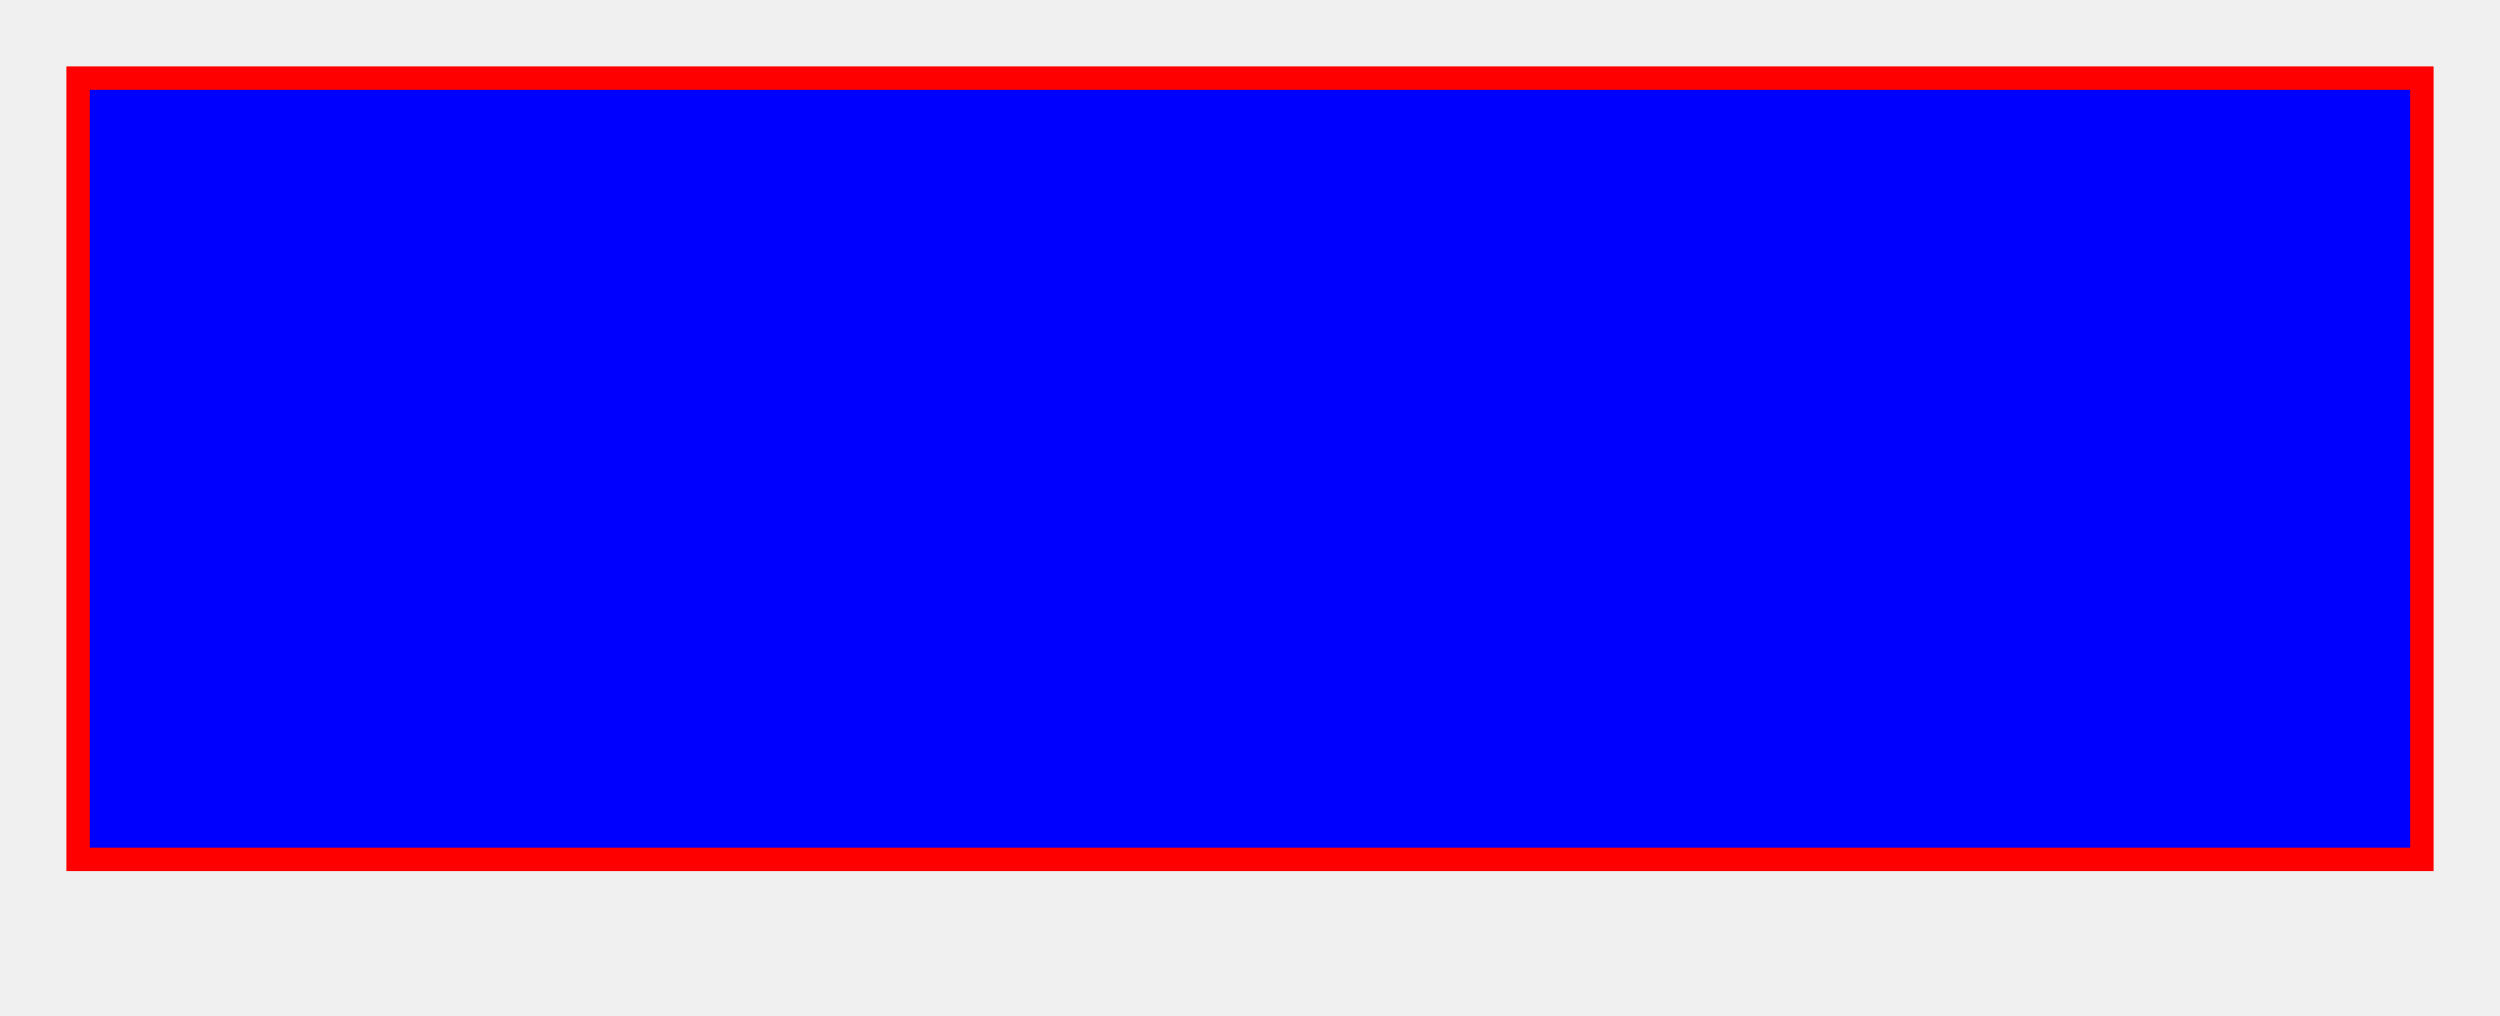
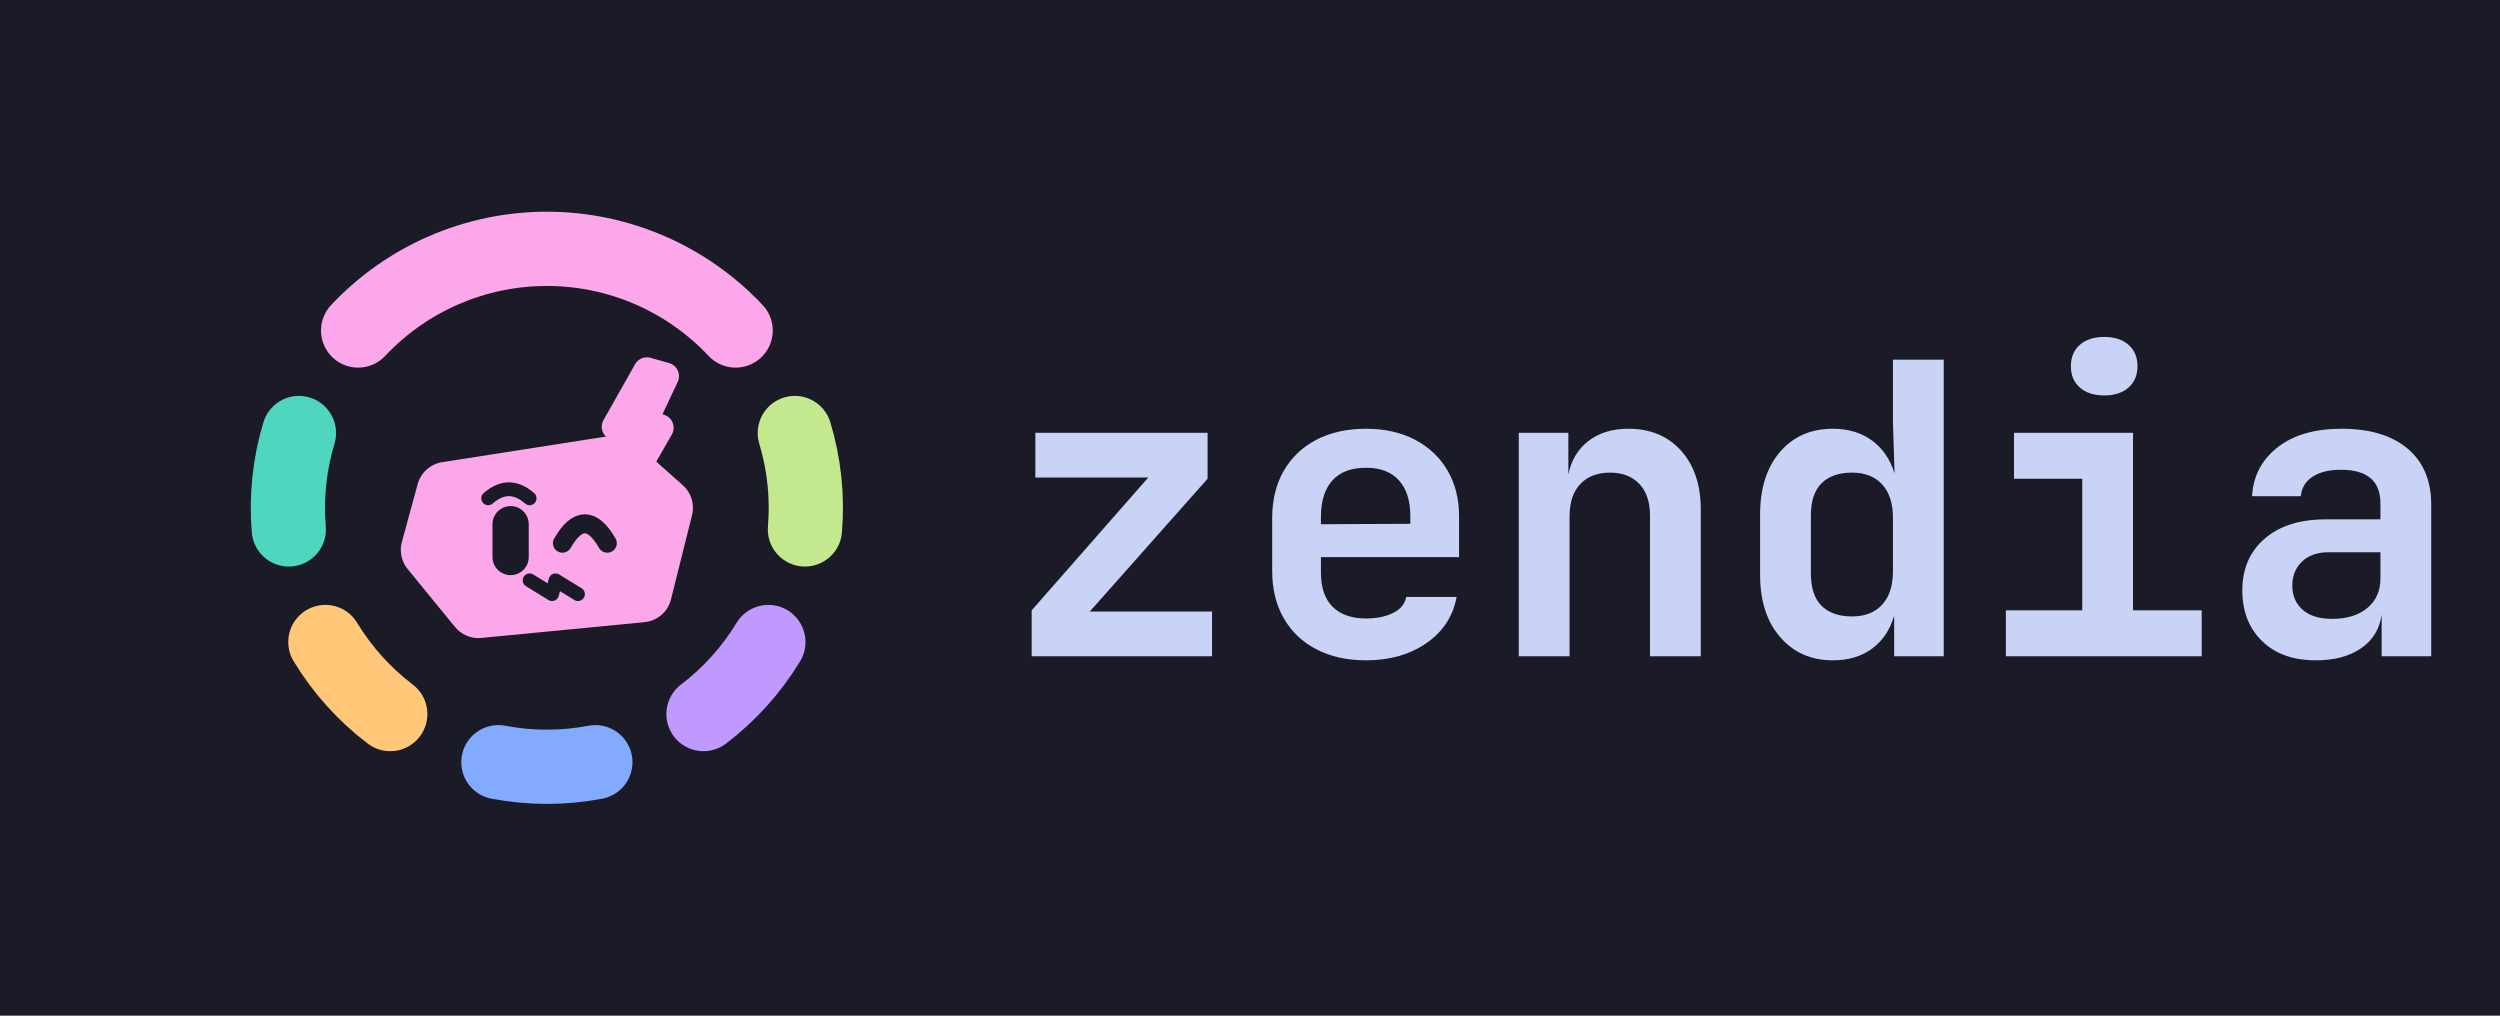
- <svg xmlns="http://www.w3.org/2000/svg" width="320" height="130">
-   <rect width="300" height="100" x="10" y="10" style="fill:rgb(0,0,255);stroke-width:3;stroke:red" />Sorry, your browser does not support inline SVG.</svg>
+ <svg xmlns="http://www.w3.org/2000/svg" width="320" height="130" viewBox="0 0 320 130">
+   <rect width="320" height="130" fill="#1a1b26" />
+   <svg x="30" y="25" width="80" height="80" viewBox="150 150 724 724">
+     <path d="M293.35 306.59A300 300 0 0 1 730.65 306.59" fill="none" stroke="#fca7ea" stroke-width="86" stroke-linecap="round" />
+     <path d="M799.21 425.35A300 300 0 0 1 810.95 537.04" fill="none" stroke="#c3e88d" stroke-width="86" stroke-linecap="round" />
+     <path d="M768.58 667.46A300 300 0 0 1 693.43 750.92" fill="none" stroke="#c099ff" stroke-width="86" stroke-linecap="round" />
+     <path d="M568.15 806.7A300 300 0 0 1 455.85 806.7" fill="none" stroke="#82aaff" stroke-width="86" stroke-linecap="round" />
+     <path d="M330.57 750.92A300 300 0 0 1 255.42 667.46" fill="none" stroke="#ffc777" stroke-width="86" stroke-linecap="round" />
+     <path d="M213.05 537.04A300 300 0 0 1 224.79 425.35" fill="none" stroke="#4fd6be" stroke-width="86" stroke-linecap="round" />
+     <mask id="zendia-face" maskUnits="userSpaceOnUse" x="0" y="0" width="1024" height="1024">
+       <rect width="1024" height="1024" fill="#fff" />
+       <path d="M470.0 531.0V569.0" fill="none" stroke="#000" stroke-width="42" stroke-linecap="round" stroke-linejoin="round" />
+       <path d="M444.0 501.0Q468.0 480.0 492.0 501.0" fill="none" stroke="#000" stroke-width="16" stroke-linecap="round" stroke-linejoin="round" />
+       <path d="M530.0 553.0Q556.0 508.0 582.0 553.0" fill="none" stroke="#000" stroke-width="22" stroke-linecap="round" stroke-linejoin="round" />
+       <path d="M492 596L518 612L522 596L548 612" fill="none" stroke="#000" stroke-width="16" stroke-linecap="round" stroke-linejoin="round" />
+     </mask>
+     <g mask="url(#zendia-face)" fill="#fca7ea" stroke="#fca7ea" stroke-linejoin="round">
+       <polygon points="396.1,493.7 591.3,463.2 646.2,512.0 621.8,609.6 432.7,627.9 377.8,560.8" stroke-width="70" />
+       <polygon points="585.2,475.4 612.6,414.4 591.3,418.1 627.9,353.4 649.3,359.5 618.8,424.2 643.1,419.3 605.9,483.9" stroke-width="31.5" />
+     </g>
+   </svg>
+   <path fill="#c8d3f5" transform="translate(128 84)" d="M4.056 0.0V-5.876L18.98 -22.88H4.524V-28.6H26.572V-22.724L11.492 -5.72H27.144V0.0ZM46.852 0.52Q43.212 0.52 40.508 -0.884Q37.804 -2.288 36.322 -4.862Q34.84 -7.436 34.84 -10.92V-17.68Q34.84 -21.164 36.322 -23.738Q37.804 -26.312 40.508 -27.716Q43.212 -29.12 46.852 -29.12Q50.44 -29.12 53.118 -27.716Q55.796 -26.312 57.278 -23.79Q58.76 -21.268 58.76 -17.888V-12.688H41.08V-10.712Q41.08 -7.8 42.588 -6.318Q44.096 -4.836 46.852 -4.836Q48.88 -4.836 50.31 -5.538Q51.74 -6.24 52.0 -7.592H58.448Q57.772 -3.9 54.6 -1.69Q51.428 0.52 46.852 0.52ZM41.08 -17.888V-16.9L52.52 -16.952V-17.94Q52.52 -20.904 51.064 -22.516Q49.608 -24.128 46.852 -24.128Q43.992 -24.128 42.536 -22.49Q41.08 -20.852 41.08 -17.888ZM66.404 0.0V-28.6H72.748V-23.244Q73.268 -25.948 75.296 -27.534Q77.324 -29.12 80.444 -29.12Q84.656 -29.12 87.178 -26.312Q89.7 -23.504 89.7 -18.772V0.0H83.2V-17.992Q83.2 -20.644 81.822 -22.074Q80.444 -23.504 78.104 -23.504Q75.66 -23.504 74.282 -22.048Q72.904 -20.592 72.904 -17.888V0.0ZM106.6 0.52Q102.44 0.52 99.866 -2.444Q97.292 -5.408 97.292 -10.4V-18.148Q97.292 -23.192 99.84 -26.156Q102.388 -29.12 106.6 -29.12Q109.564 -29.12 111.618 -27.612Q113.672 -26.104 114.504 -23.4L114.296 -29.952V-37.96H120.796V0.0H114.452V-5.2Q113.672 -2.496 111.644 -0.988Q109.616 0.52 106.6 0.52ZM109.044 -5.096Q111.54 -5.096 112.918 -6.604Q114.296 -8.112 114.296 -10.868V-17.732Q114.296 -20.488 112.918 -21.996Q111.54 -23.504 109.044 -23.504Q106.548 -23.504 105.17 -22.152Q103.792 -20.8 103.792 -17.992V-10.608Q103.792 -7.8 105.17 -6.448Q106.548 -5.096 109.044 -5.096ZM128.752 0.0V-5.876H138.528V-22.724H129.792V-28.6H145.028V-5.876H153.816V0.0ZM141.336 -33.384Q139.36 -33.384 138.216 -34.398Q137.072 -35.412 137.072 -37.128Q137.072 -38.844 138.216 -39.858Q139.36 -40.872 141.336 -40.872Q143.312 -40.872 144.456 -39.858Q145.6 -38.844 145.6 -37.128Q145.6 -35.412 144.456 -34.398Q143.312 -33.384 141.336 -33.384ZM168.428 0.52Q164.06 0.52 161.538 -1.95Q159.016 -4.42 159.016 -8.424Q159.016 -12.584 161.876 -15.054Q164.736 -17.524 169.728 -17.524H176.696V-19.552Q176.696 -23.868 171.652 -23.868Q169.364 -23.868 168.012 -22.984Q166.66 -22.1 166.504 -20.488H160.264Q160.472 -24.336 163.514 -26.728Q166.556 -29.12 171.704 -29.12Q177.164 -29.12 180.18 -26.572Q183.196 -24.024 183.196 -19.396V0.0H176.852V-5.356Q176.488 -2.6 174.252 -1.04Q172.016 0.52 168.428 0.52ZM170.508 -4.784Q173.368 -4.784 175.032 -6.188Q176.696 -7.592 176.696 -9.932V-13.312H170.04Q167.908 -13.312 166.66 -12.116Q165.412 -10.92 165.412 -9.048Q165.412 -7.124 166.738 -5.954Q168.064 -4.784 170.508 -4.784Z" />
+ </svg>
